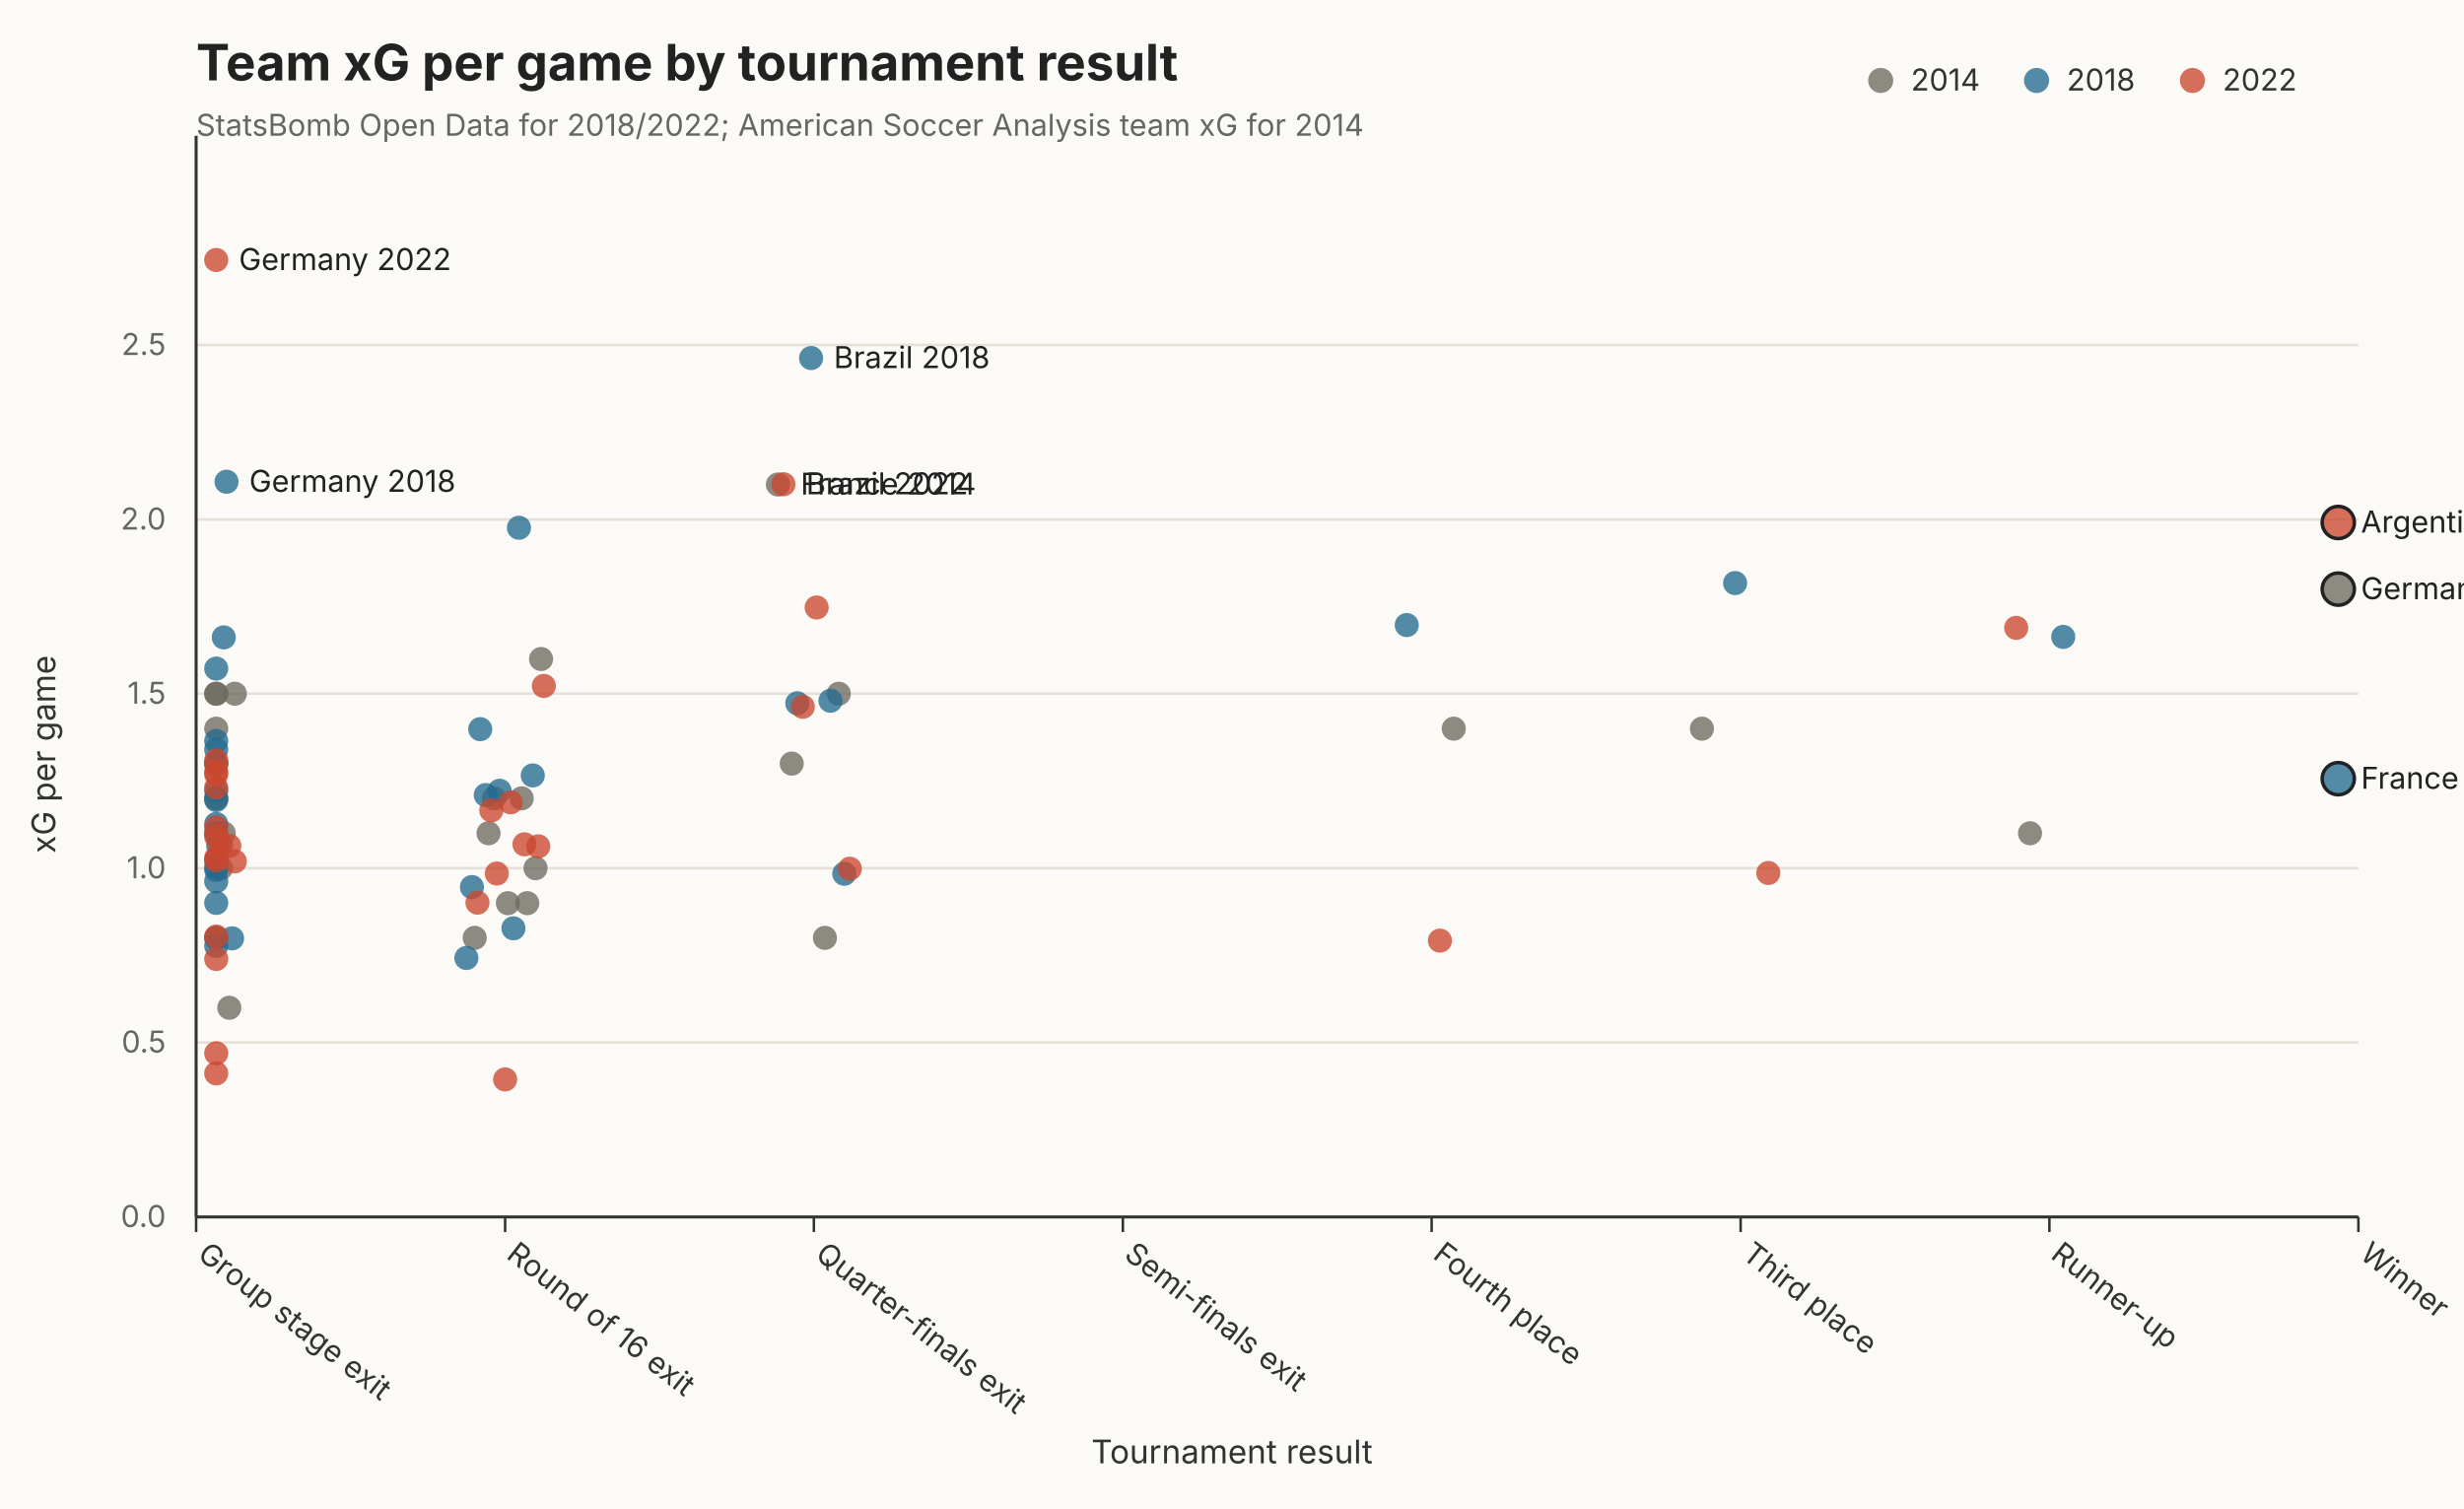
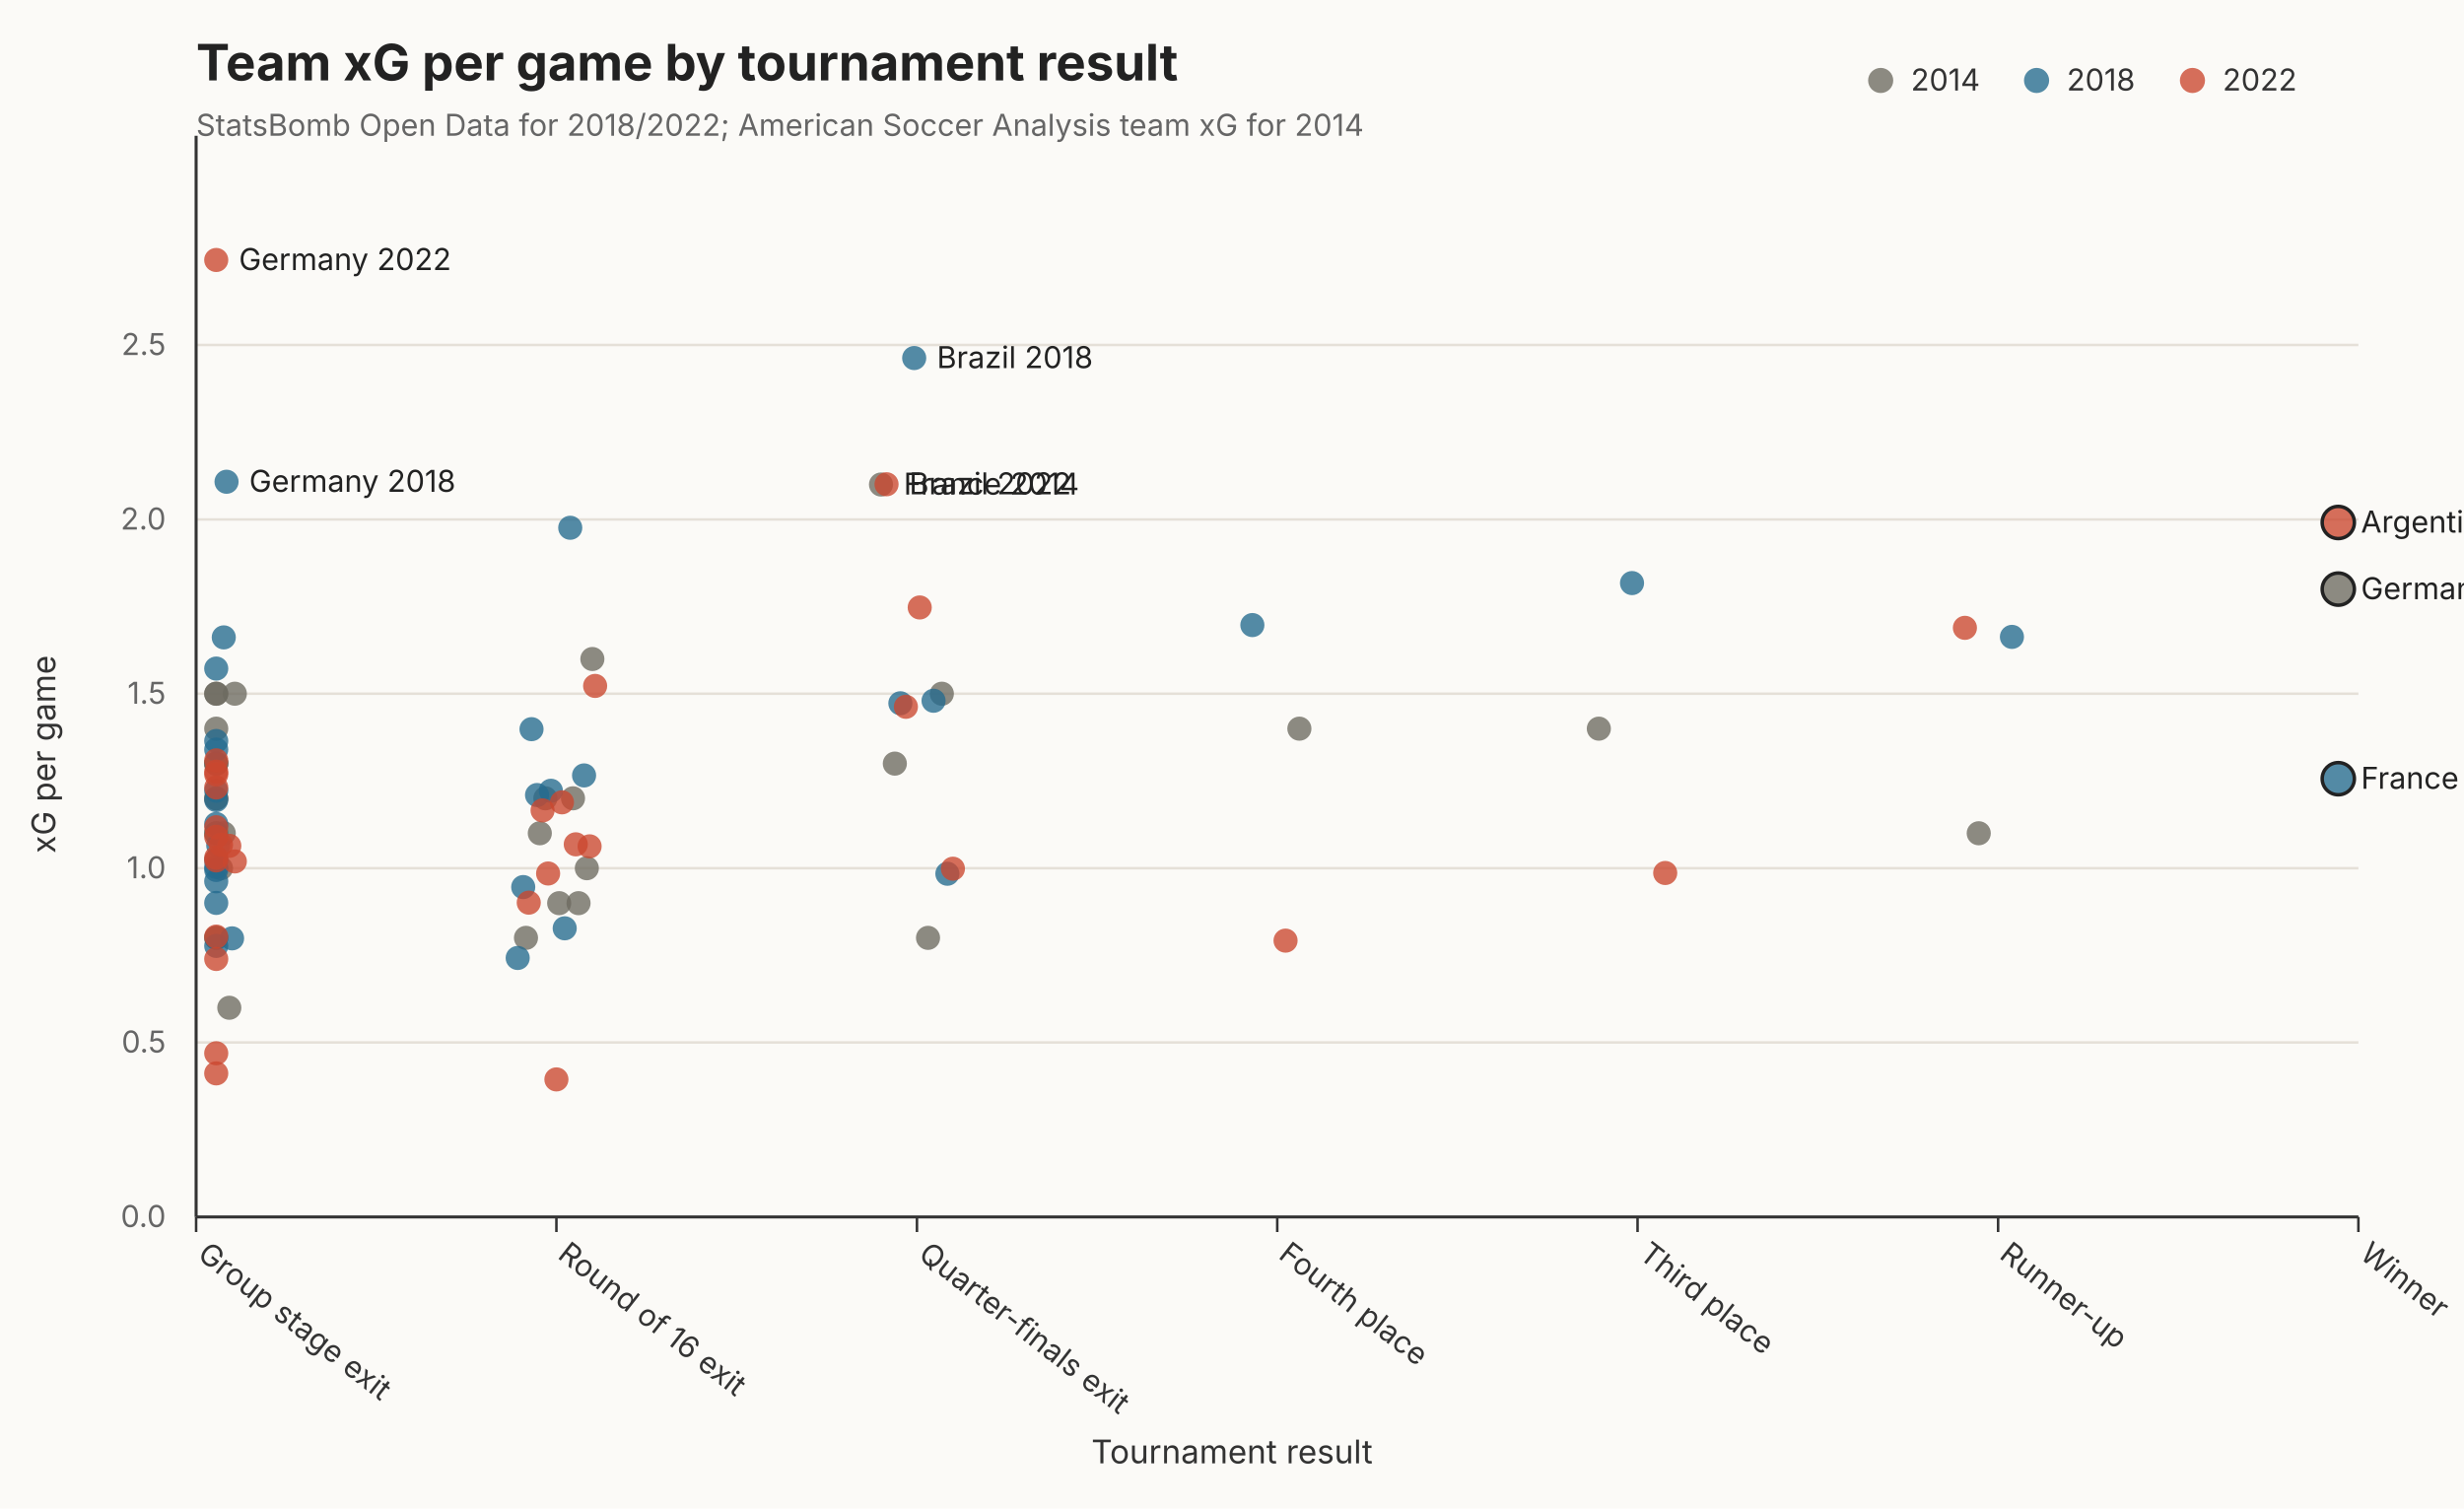
<svg xmlns="http://www.w3.org/2000/svg" viewBox="0 0 980 600" role="img" aria-labelledby="title desc">
  <rect width="980" height="600" fill="#fbfaf7" />
  <text x="78" y="32" font-family="Inter, Arial, sans-serif" font-size="20" font-weight="700" fill="#222">Team xG per game by tournament result</text>
  <text x="78" y="54" font-family="Inter, Arial, sans-serif" font-size="12" fill="#666">StatsBomb Open Data for 2018/2022; American Soccer Analysis team xG for 2014</text>
  <line x1="78" y1="484.0" x2="938" y2="484.0" stroke="#e5e0d8" stroke-width="1" />
  <text x="66" y="488.0" text-anchor="end" font-family="Inter, Arial, sans-serif" font-size="12" fill="#666">0.0</text>
  <line x1="78" y1="414.6" x2="938" y2="414.6" stroke="#e5e0d8" stroke-width="1" />
  <text x="66" y="418.6" text-anchor="end" font-family="Inter, Arial, sans-serif" font-size="12" fill="#666">0.5</text>
  <line x1="78" y1="345.3" x2="938" y2="345.3" stroke="#e5e0d8" stroke-width="1" />
  <text x="66" y="349.3" text-anchor="end" font-family="Inter, Arial, sans-serif" font-size="12" fill="#666">1.0</text>
  <line x1="78" y1="275.9" x2="938" y2="275.9" stroke="#e5e0d8" stroke-width="1" />
  <text x="66" y="279.9" text-anchor="end" font-family="Inter, Arial, sans-serif" font-size="12" fill="#666">1.5</text>
  <line x1="78" y1="206.6" x2="938" y2="206.6" stroke="#e5e0d8" stroke-width="1" />
  <text x="66" y="210.6" text-anchor="end" font-family="Inter, Arial, sans-serif" font-size="12" fill="#666">2.0</text>
  <line x1="78" y1="137.2" x2="938" y2="137.2" stroke="#e5e0d8" stroke-width="1" />
  <text x="66" y="141.2" text-anchor="end" font-family="Inter, Arial, sans-serif" font-size="12" fill="#666">2.5</text>
  <line x1="78" y1="484" x2="938" y2="484" stroke="#333" stroke-width="1.2" />
  <line x1="78" y1="54" x2="78" y2="484" stroke="#333" stroke-width="1.2" />
  <line x1="78.0" y1="484" x2="78.0" y2="490" stroke="#333" stroke-width="1" />
  <text transform="translate(78.0 500) rotate(38)" text-anchor="start" font-family="Inter, Arial, sans-serif" font-size="12" fill="#333">Group stage exit</text>
-   <line x1="200.9" y1="484" x2="200.9" y2="490" stroke="#333" stroke-width="1" />
-   <text transform="translate(200.9 500) rotate(38)" text-anchor="start" font-family="Inter, Arial, sans-serif" font-size="12" fill="#333">Round of 16 exit</text>
-   <line x1="323.7" y1="484" x2="323.7" y2="490" stroke="#333" stroke-width="1" />
-   <text transform="translate(323.7 500) rotate(38)" text-anchor="start" font-family="Inter, Arial, sans-serif" font-size="12" fill="#333">Quarter-finals exit</text>
-   <line x1="446.6" y1="484" x2="446.6" y2="490" stroke="#333" stroke-width="1" />
-   <text transform="translate(446.6 500) rotate(38)" text-anchor="start" font-family="Inter, Arial, sans-serif" font-size="12" fill="#333">Semi-finals exit</text>
-   <line x1="569.4" y1="484" x2="569.4" y2="490" stroke="#333" stroke-width="1" />
-   <text transform="translate(569.4 500) rotate(38)" text-anchor="start" font-family="Inter, Arial, sans-serif" font-size="12" fill="#333">Fourth place</text>
-   <line x1="692.3" y1="484" x2="692.3" y2="490" stroke="#333" stroke-width="1" />
-   <text transform="translate(692.3 500) rotate(38)" text-anchor="start" font-family="Inter, Arial, sans-serif" font-size="12" fill="#333">Third place</text>
-   <line x1="815.1" y1="484" x2="815.1" y2="490" stroke="#333" stroke-width="1" />
-   <text transform="translate(815.1 500) rotate(38)" text-anchor="start" font-family="Inter, Arial, sans-serif" font-size="12" fill="#333">Runner-up</text>
+   <line x1="221.3" y1="484" x2="221.3" y2="490" stroke="#333" stroke-width="1" />
+   <text transform="translate(221.3 500) rotate(38)" text-anchor="start" font-family="Inter, Arial, sans-serif" font-size="12" fill="#333">Round of 16 exit</text>
+   <line x1="364.7" y1="484" x2="364.7" y2="490" stroke="#333" stroke-width="1" />
+   <text transform="translate(364.7 500) rotate(38)" text-anchor="start" font-family="Inter, Arial, sans-serif" font-size="12" fill="#333">Quarter-finals exit</text>
+   <line x1="508.0" y1="484" x2="508.0" y2="490" stroke="#333" stroke-width="1" />
+   <text transform="translate(508.0 500) rotate(38)" text-anchor="start" font-family="Inter, Arial, sans-serif" font-size="12" fill="#333">Fourth place</text>
+   <line x1="651.3" y1="484" x2="651.3" y2="490" stroke="#333" stroke-width="1" />
+   <text transform="translate(651.3 500) rotate(38)" text-anchor="start" font-family="Inter, Arial, sans-serif" font-size="12" fill="#333">Third place</text>
+   <line x1="794.7" y1="484" x2="794.7" y2="490" stroke="#333" stroke-width="1" />
+   <text transform="translate(794.7 500) rotate(38)" text-anchor="start" font-family="Inter, Arial, sans-serif" font-size="12" fill="#333">Runner-up</text>
  <line x1="938.0" y1="484" x2="938.0" y2="490" stroke="#333" stroke-width="1" />
  <text transform="translate(938.0 500) rotate(38)" text-anchor="start" font-family="Inter, Arial, sans-serif" font-size="12" fill="#333">Winner</text>
  <circle cx="86.0" cy="303.7" r="4.8" fill="#6d6a61" fill-opacity="0.78" />
  <circle cx="86.0" cy="303.7" r="4.8" fill="#6d6a61" fill-opacity="0.78" />
  <circle cx="89.0" cy="331.4" r="4.8" fill="#6d6a61" fill-opacity="0.78" />
  <circle cx="86.0" cy="317.5" r="4.8" fill="#6d6a61" fill-opacity="0.78" />
  <circle cx="86.0" cy="331.4" r="4.8" fill="#6d6a61" fill-opacity="0.78" />
  <circle cx="86.0" cy="317.5" r="4.8" fill="#6d6a61" fill-opacity="0.78" />
  <circle cx="86.0" cy="275.9" r="4.8" fill="#6d6a61" fill-opacity="0.78" />
  <circle cx="91.2" cy="400.8" r="4.8" fill="#6d6a61" fill-opacity="0.78" />
  <circle cx="86.0" cy="373.0" r="4.8" fill="#6d6a61" fill-opacity="0.78" />
  <circle cx="86.0" cy="373.0" r="4.8" fill="#6d6a61" fill-opacity="0.78" />
  <circle cx="86.0" cy="303.7" r="4.8" fill="#6d6a61" fill-opacity="0.78" />
  <circle cx="86.0" cy="289.8" r="4.8" fill="#6d6a61" fill-opacity="0.78" />
  <circle cx="93.4" cy="275.9" r="4.8" fill="#6d6a61" fill-opacity="0.78" />
  <circle cx="86.0" cy="331.4" r="4.8" fill="#6d6a61" fill-opacity="0.78" />
  <circle cx="87.9" cy="345.3" r="4.8" fill="#6d6a61" fill-opacity="0.78" />
  <circle cx="86.0" cy="275.9" r="4.8" fill="#6d6a61" fill-opacity="0.78" />
  <circle cx="86.0" cy="298.1" r="4.8" fill="#246a8f" fill-opacity="0.78" />
  <circle cx="86.0" cy="376.2" r="4.8" fill="#246a8f" fill-opacity="0.78" />
  <circle cx="86.0" cy="346.0" r="4.8" fill="#246a8f" fill-opacity="0.78" />
  <circle cx="90.1" cy="191.6" r="4.8" fill="#246a8f" fill-opacity="0.78" />
  <circle cx="86.0" cy="265.9" r="4.8" fill="#246a8f" fill-opacity="0.78" />
  <circle cx="86.0" cy="359.1" r="4.8" fill="#246a8f" fill-opacity="0.78" />
  <circle cx="86.0" cy="318.2" r="4.8" fill="#246a8f" fill-opacity="0.78" />
  <circle cx="86.0" cy="327.7" r="4.8" fill="#246a8f" fill-opacity="0.78" />
  <circle cx="92.3" cy="373.2" r="4.8" fill="#246a8f" fill-opacity="0.78" />
  <circle cx="86.0" cy="350.5" r="4.8" fill="#246a8f" fill-opacity="0.78" />
  <circle cx="86.8" cy="336.2" r="4.8" fill="#246a8f" fill-opacity="0.78" />
  <circle cx="86.0" cy="342.1" r="4.8" fill="#246a8f" fill-opacity="0.78" />
  <circle cx="86.0" cy="314.5" r="4.8" fill="#246a8f" fill-opacity="0.78" />
  <circle cx="86.0" cy="294.7" r="4.8" fill="#246a8f" fill-opacity="0.78" />
  <circle cx="86.0" cy="344.8" r="4.8" fill="#246a8f" fill-opacity="0.78" />
  <circle cx="89.0" cy="253.5" r="4.8" fill="#246a8f" fill-opacity="0.78" />
  <circle cx="86.0" cy="313.2" r="4.8" fill="#ca472f" fill-opacity="0.78" />
  <circle cx="86.0" cy="342.2" r="4.8" fill="#ca472f" fill-opacity="0.78" />
  <circle cx="86.0" cy="302.4" r="4.8" fill="#ca472f" fill-opacity="0.78" />
  <circle cx="86.0" cy="426.9" r="4.8" fill="#ca472f" fill-opacity="0.78" />
  <circle cx="91.2" cy="336.4" r="4.8" fill="#ca472f" fill-opacity="0.78" />
  <circle cx="86.0" cy="308.0" r="4.8" fill="#ca472f" fill-opacity="0.78" />
  <circle cx="86.0" cy="103.4" r="4.8" fill="#ca472f" fill-opacity="0.78" />
  <circle cx="86.0" cy="329.0" r="4.8" fill="#ca472f" fill-opacity="0.78" />
  <circle cx="86.0" cy="306.9" r="4.8" fill="#ca472f" fill-opacity="0.78" />
  <circle cx="93.4" cy="342.6" r="4.8" fill="#ca472f" fill-opacity="0.78" />
  <circle cx="86.0" cy="418.9" r="4.8" fill="#ca472f" fill-opacity="0.78" />
  <circle cx="87.9" cy="336.0" r="4.8" fill="#ca472f" fill-opacity="0.78" />
  <circle cx="86.0" cy="341.1" r="4.8" fill="#ca472f" fill-opacity="0.78" />
  <circle cx="86.0" cy="372.5" r="4.8" fill="#ca472f" fill-opacity="0.78" />
  <circle cx="86.0" cy="332.8" r="4.8" fill="#ca472f" fill-opacity="0.78" />
  <circle cx="86.0" cy="381.4" r="4.8" fill="#ca472f" fill-opacity="0.78" />
-   <circle cx="213.0" cy="345.3" r="4.8" fill="#6d6a61" fill-opacity="0.78" />
-   <circle cx="194.3" cy="331.4" r="4.8" fill="#6d6a61" fill-opacity="0.78" />
-   <circle cx="207.5" cy="317.5" r="4.8" fill="#6d6a61" fill-opacity="0.78" />
-   <circle cx="188.8" cy="373.0" r="4.8" fill="#6d6a61" fill-opacity="0.78" />
-   <circle cx="202.0" cy="359.2" r="4.8" fill="#6d6a61" fill-opacity="0.78" />
-   <circle cx="215.2" cy="262.1" r="4.8" fill="#6d6a61" fill-opacity="0.78" />
-   <circle cx="196.5" cy="317.5" r="4.8" fill="#6d6a61" fill-opacity="0.78" />
-   <circle cx="209.7" cy="359.2" r="4.8" fill="#6d6a61" fill-opacity="0.78" />
-   <circle cx="191.0" cy="290.0" r="4.8" fill="#246a8f" fill-opacity="0.78" />
-   <circle cx="204.2" cy="369.2" r="4.8" fill="#246a8f" fill-opacity="0.78" />
-   <circle cx="185.5" cy="381.0" r="4.8" fill="#246a8f" fill-opacity="0.78" />
-   <circle cx="198.7" cy="314.5" r="4.8" fill="#246a8f" fill-opacity="0.78" />
-   <circle cx="211.9" cy="308.4" r="4.8" fill="#246a8f" fill-opacity="0.78" />
-   <circle cx="193.2" cy="316.2" r="4.8" fill="#246a8f" fill-opacity="0.78" />
-   <circle cx="206.4" cy="209.9" r="4.8" fill="#246a8f" fill-opacity="0.78" />
-   <circle cx="187.7" cy="352.8" r="4.8" fill="#246a8f" fill-opacity="0.78" />
-   <circle cx="200.9" cy="429.3" r="4.8" fill="#ca472f" fill-opacity="0.78" />
-   <circle cx="214.1" cy="336.6" r="4.8" fill="#ca472f" fill-opacity="0.78" />
-   <circle cx="195.4" cy="322.3" r="4.8" fill="#ca472f" fill-opacity="0.78" />
-   <circle cx="208.6" cy="335.8" r="4.8" fill="#ca472f" fill-opacity="0.78" />
-   <circle cx="189.9" cy="359.0" r="4.8" fill="#ca472f" fill-opacity="0.78" />
-   <circle cx="203.1" cy="319.1" r="4.8" fill="#ca472f" fill-opacity="0.78" />
-   <circle cx="216.3" cy="272.8" r="4.8" fill="#ca472f" fill-opacity="0.78" />
-   <circle cx="197.6" cy="347.4" r="4.8" fill="#ca472f" fill-opacity="0.78" />
-   <circle cx="333.6" cy="275.9" r="4.8" fill="#6d6a61" fill-opacity="0.78" />
-   <circle cx="314.9" cy="303.7" r="4.8" fill="#6d6a61" fill-opacity="0.78" />
-   <circle cx="328.1" cy="373.0" r="4.8" fill="#6d6a61" fill-opacity="0.78" />
-   <circle cx="309.4" cy="192.7" r="4.8" fill="#6d6a61" fill-opacity="0.78" />
-   <circle cx="322.6" cy="142.4" r="4.8" fill="#246a8f" fill-opacity="0.78" />
-   <circle cx="335.8" cy="347.5" r="4.8" fill="#246a8f" fill-opacity="0.78" />
-   <circle cx="317.1" cy="279.7" r="4.8" fill="#246a8f" fill-opacity="0.78" />
-   <circle cx="330.3" cy="278.7" r="4.8" fill="#246a8f" fill-opacity="0.78" />
-   <circle cx="311.6" cy="192.6" r="4.8" fill="#ca472f" fill-opacity="0.78" />
-   <circle cx="324.8" cy="241.6" r="4.8" fill="#ca472f" fill-opacity="0.78" />
-   <circle cx="338.0" cy="345.5" r="4.8" fill="#ca472f" fill-opacity="0.78" />
-   <circle cx="319.3" cy="281.1" r="4.8" fill="#ca472f" fill-opacity="0.78" />
-   <circle cx="578.2" cy="289.8" r="4.8" fill="#6d6a61" fill-opacity="0.78" />
-   <circle cx="559.5" cy="248.6" r="4.8" fill="#246a8f" fill-opacity="0.78" />
-   <circle cx="572.7" cy="374.1" r="4.8" fill="#ca472f" fill-opacity="0.78" />
-   <circle cx="676.9" cy="289.8" r="4.8" fill="#6d6a61" fill-opacity="0.78" />
-   <circle cx="690.1" cy="231.9" r="4.8" fill="#246a8f" fill-opacity="0.78" />
-   <circle cx="703.3" cy="347.2" r="4.8" fill="#ca472f" fill-opacity="0.78" />
-   <circle cx="807.4" cy="331.4" r="4.8" fill="#6d6a61" fill-opacity="0.78" />
-   <circle cx="820.6" cy="253.3" r="4.8" fill="#246a8f" fill-opacity="0.78" />
-   <circle cx="801.9" cy="249.7" r="4.8" fill="#ca472f" fill-opacity="0.78" />
+   <circle cx="233.4" cy="345.3" r="4.8" fill="#6d6a61" fill-opacity="0.78" />
+   <circle cx="214.7" cy="331.4" r="4.8" fill="#6d6a61" fill-opacity="0.78" />
+   <circle cx="227.9" cy="317.5" r="4.8" fill="#6d6a61" fill-opacity="0.78" />
+   <circle cx="209.2" cy="373.0" r="4.8" fill="#6d6a61" fill-opacity="0.78" />
+   <circle cx="222.4" cy="359.2" r="4.8" fill="#6d6a61" fill-opacity="0.78" />
+   <circle cx="235.6" cy="262.1" r="4.8" fill="#6d6a61" fill-opacity="0.78" />
+   <circle cx="216.9" cy="317.5" r="4.8" fill="#6d6a61" fill-opacity="0.78" />
+   <circle cx="230.1" cy="359.2" r="4.8" fill="#6d6a61" fill-opacity="0.78" />
+   <circle cx="211.4" cy="290.0" r="4.8" fill="#246a8f" fill-opacity="0.78" />
+   <circle cx="224.6" cy="369.2" r="4.8" fill="#246a8f" fill-opacity="0.78" />
+   <circle cx="205.9" cy="381.0" r="4.8" fill="#246a8f" fill-opacity="0.78" />
+   <circle cx="219.1" cy="314.5" r="4.8" fill="#246a8f" fill-opacity="0.78" />
+   <circle cx="232.3" cy="308.4" r="4.8" fill="#246a8f" fill-opacity="0.78" />
+   <circle cx="213.6" cy="316.2" r="4.8" fill="#246a8f" fill-opacity="0.78" />
+   <circle cx="226.8" cy="209.9" r="4.8" fill="#246a8f" fill-opacity="0.78" />
+   <circle cx="208.1" cy="352.8" r="4.8" fill="#246a8f" fill-opacity="0.78" />
+   <circle cx="221.3" cy="429.3" r="4.8" fill="#ca472f" fill-opacity="0.78" />
+   <circle cx="234.5" cy="336.6" r="4.8" fill="#ca472f" fill-opacity="0.78" />
+   <circle cx="215.8" cy="322.3" r="4.8" fill="#ca472f" fill-opacity="0.78" />
+   <circle cx="229.0" cy="335.8" r="4.8" fill="#ca472f" fill-opacity="0.78" />
+   <circle cx="210.3" cy="359.0" r="4.8" fill="#ca472f" fill-opacity="0.78" />
+   <circle cx="223.5" cy="319.1" r="4.8" fill="#ca472f" fill-opacity="0.78" />
+   <circle cx="236.7" cy="272.8" r="4.8" fill="#ca472f" fill-opacity="0.78" />
+   <circle cx="218.0" cy="347.4" r="4.8" fill="#ca472f" fill-opacity="0.78" />
+   <circle cx="374.6" cy="275.9" r="4.8" fill="#6d6a61" fill-opacity="0.78" />
+   <circle cx="355.9" cy="303.7" r="4.8" fill="#6d6a61" fill-opacity="0.78" />
+   <circle cx="369.1" cy="373.0" r="4.8" fill="#6d6a61" fill-opacity="0.78" />
+   <circle cx="350.4" cy="192.7" r="4.8" fill="#6d6a61" fill-opacity="0.78" />
+   <circle cx="363.6" cy="142.4" r="4.8" fill="#246a8f" fill-opacity="0.78" />
+   <circle cx="376.8" cy="347.5" r="4.8" fill="#246a8f" fill-opacity="0.78" />
+   <circle cx="358.1" cy="279.7" r="4.8" fill="#246a8f" fill-opacity="0.78" />
+   <circle cx="371.3" cy="278.7" r="4.8" fill="#246a8f" fill-opacity="0.78" />
+   <circle cx="352.6" cy="192.6" r="4.8" fill="#ca472f" fill-opacity="0.78" />
+   <circle cx="365.8" cy="241.6" r="4.8" fill="#ca472f" fill-opacity="0.78" />
+   <circle cx="379.0" cy="345.5" r="4.8" fill="#ca472f" fill-opacity="0.78" />
+   <circle cx="360.3" cy="281.1" r="4.8" fill="#ca472f" fill-opacity="0.78" />
+   <circle cx="516.8" cy="289.8" r="4.8" fill="#6d6a61" fill-opacity="0.78" />
+   <circle cx="498.1" cy="248.6" r="4.8" fill="#246a8f" fill-opacity="0.78" />
+   <circle cx="511.3" cy="374.1" r="4.8" fill="#ca472f" fill-opacity="0.78" />
+   <circle cx="635.9" cy="289.8" r="4.8" fill="#6d6a61" fill-opacity="0.78" />
+   <circle cx="649.1" cy="231.9" r="4.8" fill="#246a8f" fill-opacity="0.78" />
+   <circle cx="662.3" cy="347.2" r="4.8" fill="#ca472f" fill-opacity="0.78" />
+   <circle cx="787.0" cy="331.4" r="4.8" fill="#6d6a61" fill-opacity="0.78" />
+   <circle cx="800.2" cy="253.3" r="4.8" fill="#246a8f" fill-opacity="0.78" />
+   <circle cx="781.5" cy="249.7" r="4.8" fill="#ca472f" fill-opacity="0.78" />
  <circle cx="930.0" cy="234.3" r="6.4" fill="#6d6a61" fill-opacity="0.78" stroke="#222" stroke-width="1.4" />
  <circle cx="930.0" cy="309.7" r="6.4" fill="#246a8f" fill-opacity="0.78" stroke="#222" stroke-width="1.4" />
  <circle cx="930.0" cy="207.8" r="6.4" fill="#ca472f" fill-opacity="0.78" stroke="#222" stroke-width="1.4" />
  <text x="95.0" y="107.4" font-family="Inter, Arial, sans-serif" font-size="12" fill="#222">Germany 2022</text>
-   <text x="331.6" y="146.4" font-family="Inter, Arial, sans-serif" font-size="12" fill="#222">Brazil 2018</text>
+   <text x="372.6" y="146.4" font-family="Inter, Arial, sans-serif" font-size="12" fill="#222">Brazil 2018</text>
  <text x="99.1" y="195.6" font-family="Inter, Arial, sans-serif" font-size="12" fill="#222">Germany 2018</text>
-   <text x="320.6" y="196.6" font-family="Inter, Arial, sans-serif" font-size="12" fill="#222">Brazil 2022</text>
-   <text x="318.4" y="196.7" font-family="Inter, Arial, sans-serif" font-size="12" fill="#222">France 2014</text>
+   <text x="361.6" y="196.6" font-family="Inter, Arial, sans-serif" font-size="12" fill="#222">Brazil 2022</text>
+   <text x="359.4" y="196.7" font-family="Inter, Arial, sans-serif" font-size="12" fill="#222">France 2014</text>
  <text x="939.0" y="211.8" font-family="Inter, Arial, sans-serif" font-size="12" fill="#222">Argentina 2022</text>
  <text x="939.0" y="238.3" font-family="Inter, Arial, sans-serif" font-size="12" fill="#222">Germany 2014</text>
  <text x="939.0" y="313.7" font-family="Inter, Arial, sans-serif" font-size="12" fill="#222">France 2018</text>
  <text x="490.0" y="582" text-anchor="middle" font-family="Inter, Arial, sans-serif" font-size="13" fill="#333">Tournament result</text>
  <text transform="translate(22 300.0) rotate(-90)" text-anchor="middle" font-family="Inter, Arial, sans-serif" font-size="13" fill="#333">xG per game</text>
  <circle cx="748" cy="32" r="5" fill="#6d6a61" fill-opacity="0.78" />
  <text x="760" y="36" font-family="Inter, Arial, sans-serif" font-size="12" fill="#333">2014</text>
  <circle cx="810" cy="32" r="5" fill="#246a8f" fill-opacity="0.78" />
  <text x="822" y="36" font-family="Inter, Arial, sans-serif" font-size="12" fill="#333">2018</text>
  <circle cx="872" cy="32" r="5" fill="#ca472f" fill-opacity="0.78" />
  <text x="884" y="36" font-family="Inter, Arial, sans-serif" font-size="12" fill="#333">2022</text>
</svg>
